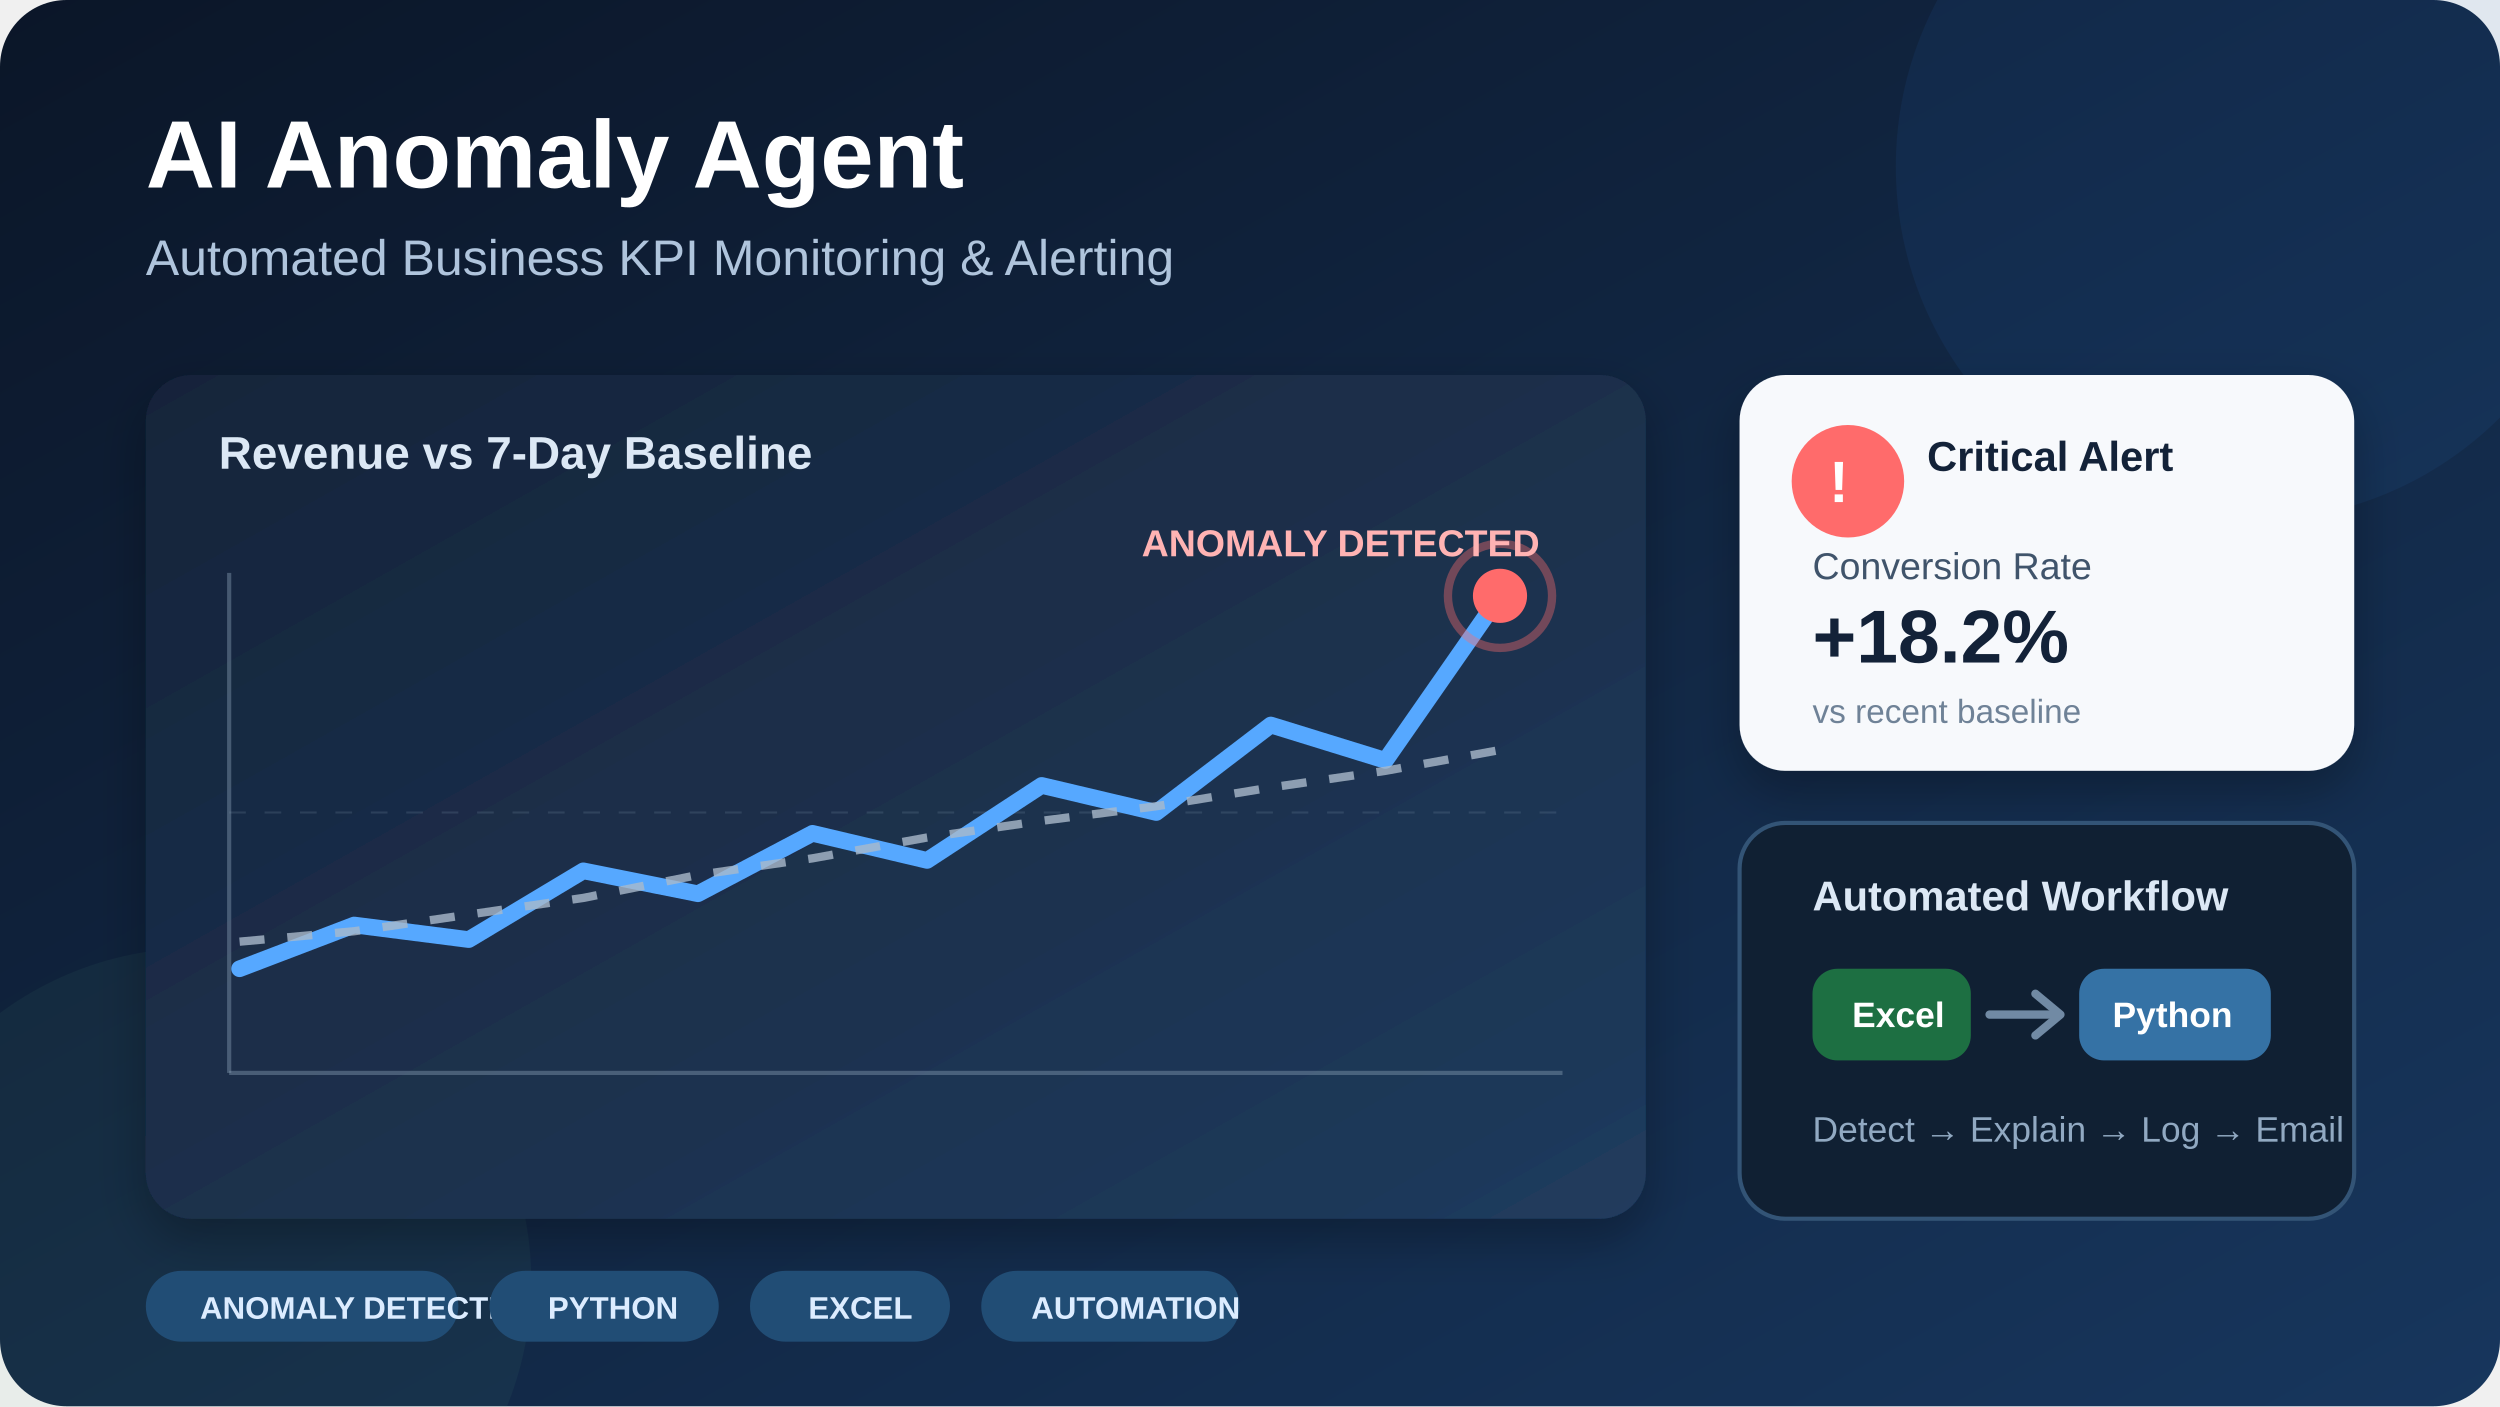
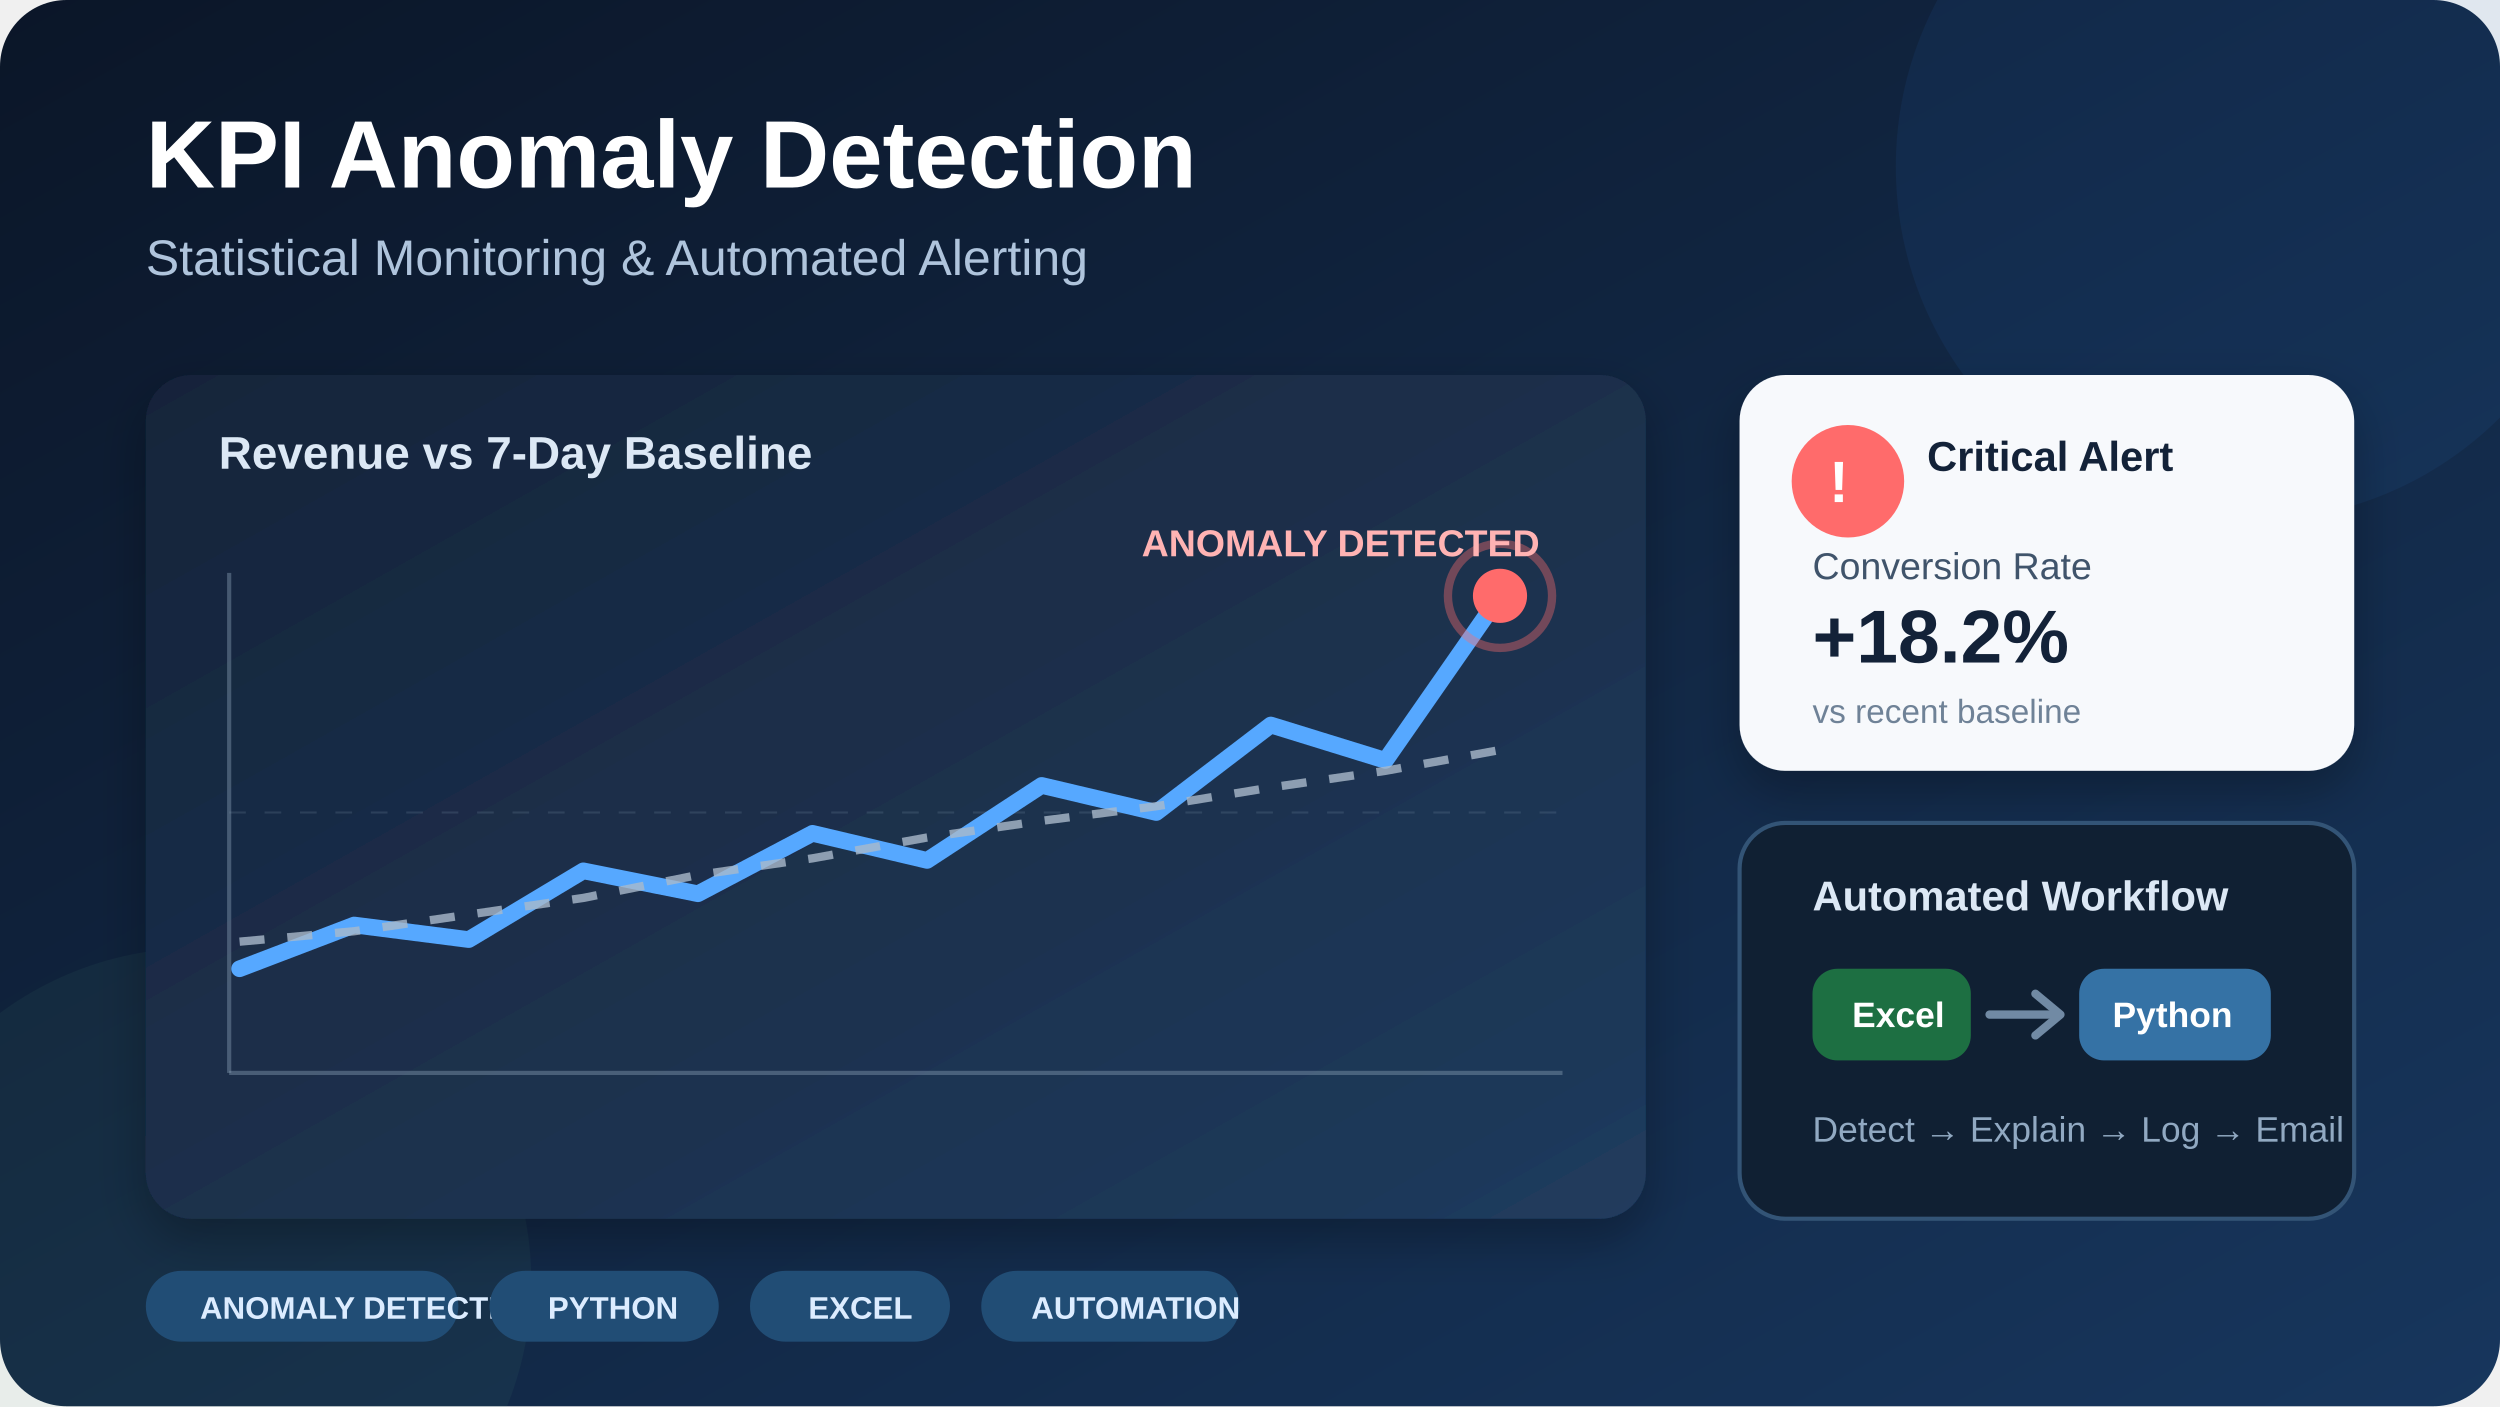
<svg xmlns="http://www.w3.org/2000/svg" viewBox="0 0 1200 675" role="img" aria-labelledby="title desc">
  <defs>
    <linearGradient id="bg" x1="0" y1="0" x2="1" y2="1">
      <stop offset="0" stop-color="#0b1628" />
      <stop offset="1" stop-color="#17365d" />
    </linearGradient>
    <linearGradient id="panel" x1="0" y1="0" x2="1" y2="1">
      <stop offset="0" stop-color="#16243a" />
      <stop offset="1" stop-color="#203b5d" />
    </linearGradient>
    <filter id="shadow" x="-20%" y="-20%" width="140%" height="140%">
      <feDropShadow dx="0" dy="10" stdDeviation="12" flood-color="#000" flood-opacity="0.28" />
    </filter>
  </defs>
  <rect width="1200" height="675" rx="32" fill="url(#bg)" />
  <circle cx="1080" cy="80" r="170" fill="#2c7be5" opacity="0.08" />
  <circle cx="95" cy="615" r="160" fill="#65c18c" opacity="0.06" />
-   <text x="70" y="90" fill="#ffffff" font-family="Arial, Helvetica, sans-serif" font-size="46" font-weight="700">AI Anomaly Agent</text>
-   <text x="70" y="132" fill="#afc4dc" font-family="Arial, Helvetica, sans-serif" font-size="24">Automated Business KPI Monitoring &amp; Alerting</text>
+   <text x="70" y="90" fill="#ffffff" font-family="Arial, Helvetica, sans-serif" font-size="46" font-weight="700">KPI Anomaly Detection</text>
+   <text x="70" y="132" fill="#afc4dc" font-family="Arial, Helvetica, sans-serif" font-size="24">Statistical Monitoring &amp; Automated Alerting</text>
  <rect x="70" y="180" width="720" height="405" rx="22" fill="url(#panel)" filter="url(#shadow)" />
  <text x="105" y="225" fill="#dce8f5" font-family="Arial, Helvetica, sans-serif" font-size="22" font-weight="700">Revenue vs 7-Day Baseline</text>
  <line x1="110" y1="515" x2="750" y2="515" stroke="#8197ad" stroke-opacity="0.45" stroke-width="2" />
  <line x1="110" y1="275" x2="110" y2="515" stroke="#8197ad" stroke-opacity="0.45" stroke-width="2" />
  <line x1="110" y1="390" x2="750" y2="390" stroke="#8197ad" stroke-opacity="0.20" stroke-dasharray="8 9" />
  <polyline points="115,465 170,444 225,451 280,418 335,429 390,400 445,413 500,377 555,390 610,348 665,365 720,286" fill="none" stroke="#56a8ff" stroke-width="8" stroke-linecap="round" stroke-linejoin="round" />
  <polyline points="115,452 170,447 225,439 280,431 335,420 390,412 445,402 500,394 555,387 610,378 665,370 720,360" fill="none" stroke="#a9b9ca" stroke-width="4" stroke-dasharray="12 11" opacity="0.8" />
  <circle cx="720" cy="286" r="13" fill="#ff6b6b" />
  <circle cx="720" cy="286" r="25" fill="none" stroke="#ff6b6b" stroke-width="4" opacity="0.38" />
  <text x="548" y="267" fill="#ffb3b3" font-family="Arial, Helvetica, sans-serif" font-size="18" font-weight="700">ANOMALY DETECTED</text>
  <rect x="835" y="180" width="295" height="190" rx="22" fill="#f7f9fc" filter="url(#shadow)" />
  <circle cx="887" cy="231" r="27" fill="#ff6b6b" />
  <text x="878" y="241" fill="#fff" font-family="Arial" font-size="28" font-weight="700">!</text>
  <text x="925" y="226" fill="#132238" font-family="Arial, Helvetica, sans-serif" font-size="20" font-weight="700">Critical Alert</text>
  <text x="870" y="278" fill="#40546b" font-family="Arial, Helvetica, sans-serif" font-size="18">Conversion Rate</text>
  <text x="870" y="318" fill="#132238" font-family="Arial, Helvetica, sans-serif" font-size="36" font-weight="700">+18.2%</text>
  <text x="870" y="347" fill="#6f8297" font-family="Arial, Helvetica, sans-serif" font-size="16">vs recent baseline</text>
  <rect x="835" y="395" width="295" height="190" rx="22" fill="#102033" stroke="#335476" stroke-width="2" />
  <text x="870" y="437" fill="#dce8f5" font-family="Arial, Helvetica, sans-serif" font-size="20" font-weight="700">Automated Workflow</text>
  <rect x="870" y="465" width="76" height="44" rx="12" fill="#1d6f42" />
  <text x="889" y="493" fill="#fff" font-family="Arial" font-size="17" font-weight="700">Excel</text>
  <path d="M955 487h31" stroke="#718aa4" stroke-width="4" stroke-linecap="round" />
  <path d="M977 477l12 10-12 10" fill="none" stroke="#718aa4" stroke-width="4" stroke-linecap="round" stroke-linejoin="round" />
  <rect x="998" y="465" width="92" height="44" rx="12" fill="#3572a5" />
  <text x="1014" y="493" fill="#fff" font-family="Arial" font-size="17" font-weight="700">Python</text>
  <text x="870" y="548" fill="#91a9c2" font-family="Arial, Helvetica, sans-serif" font-size="17">Detect → Explain → Log → Email</text>
  <rect x="70" y="610" width="150" height="34" rx="17" fill="#214d75" />
  <text x="96" y="633" fill="#dcecff" font-family="Arial" font-size="15" font-weight="700">ANOMALY DETECTION</text>
  <rect x="235" y="610" width="110" height="34" rx="17" fill="#214d75" />
  <text x="263" y="633" fill="#dcecff" font-family="Arial" font-size="15" font-weight="700">PYTHON</text>
  <rect x="360" y="610" width="96" height="34" rx="17" fill="#214d75" />
  <text x="388" y="633" fill="#dcecff" font-family="Arial" font-size="15" font-weight="700">EXCEL</text>
  <rect x="471" y="610" width="124" height="34" rx="17" fill="#214d75" />
  <text x="495" y="633" fill="#dcecff" font-family="Arial" font-size="15" font-weight="700">AUTOMATION</text>
</svg>
